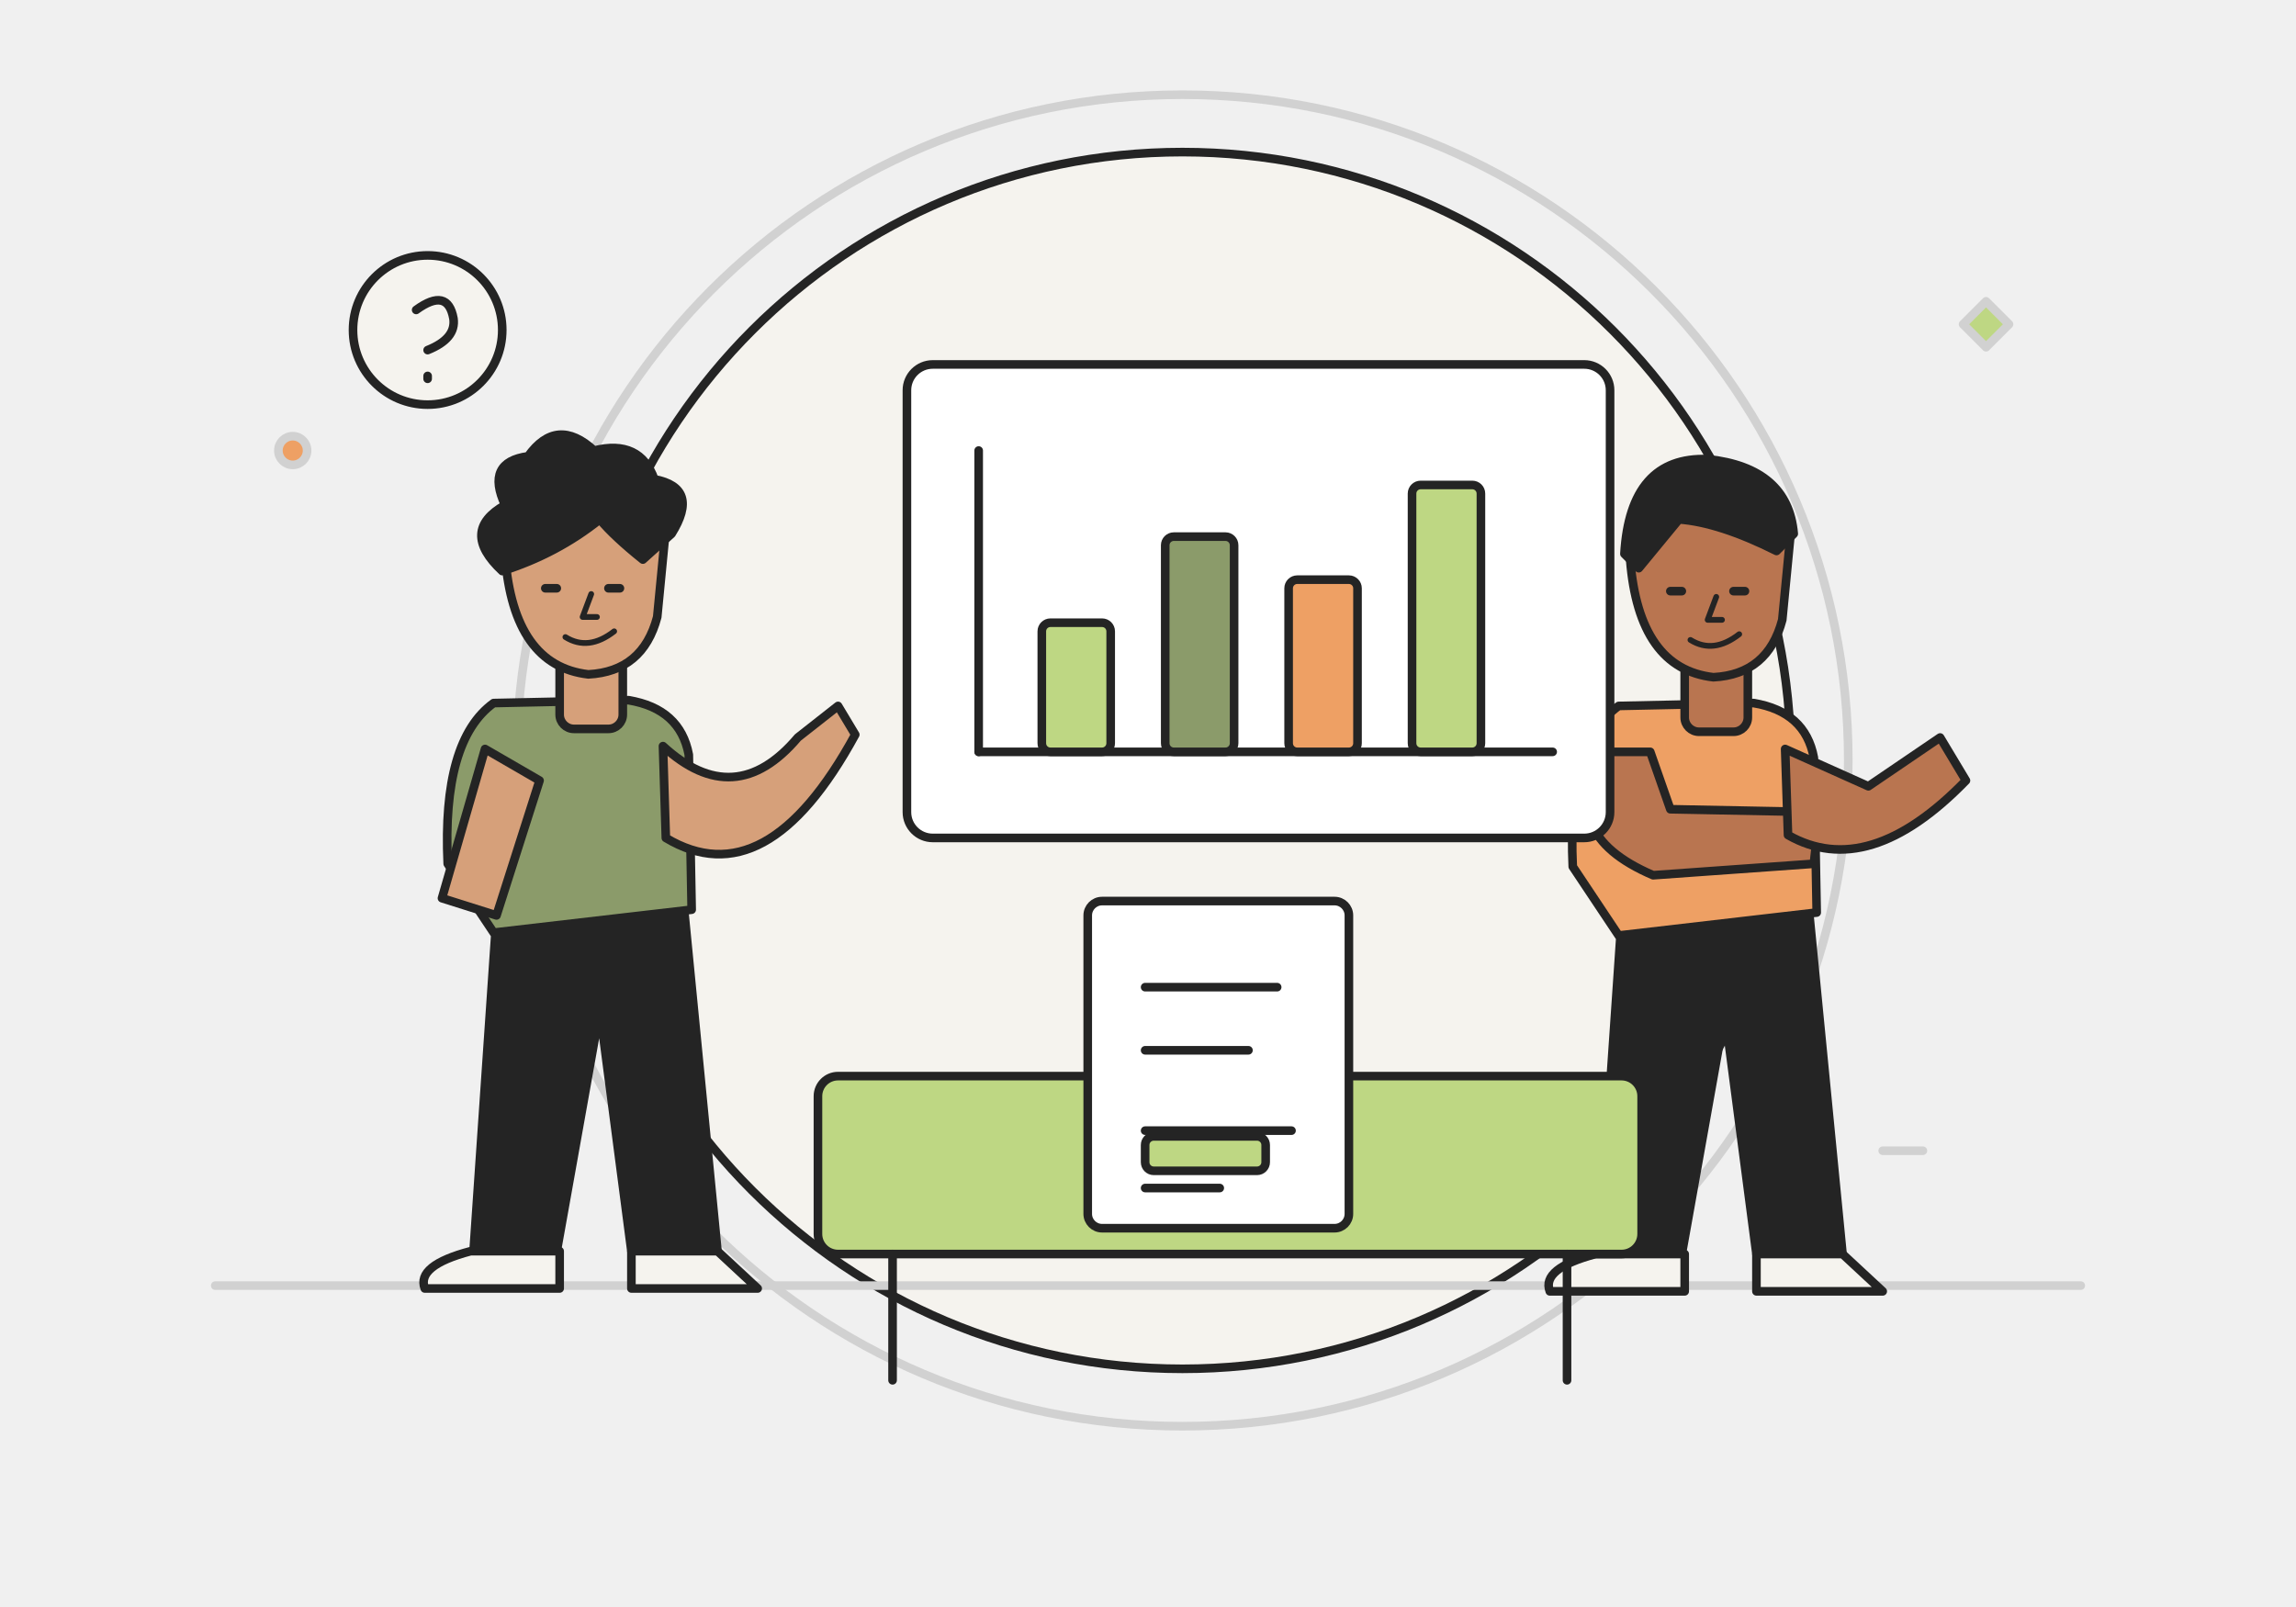
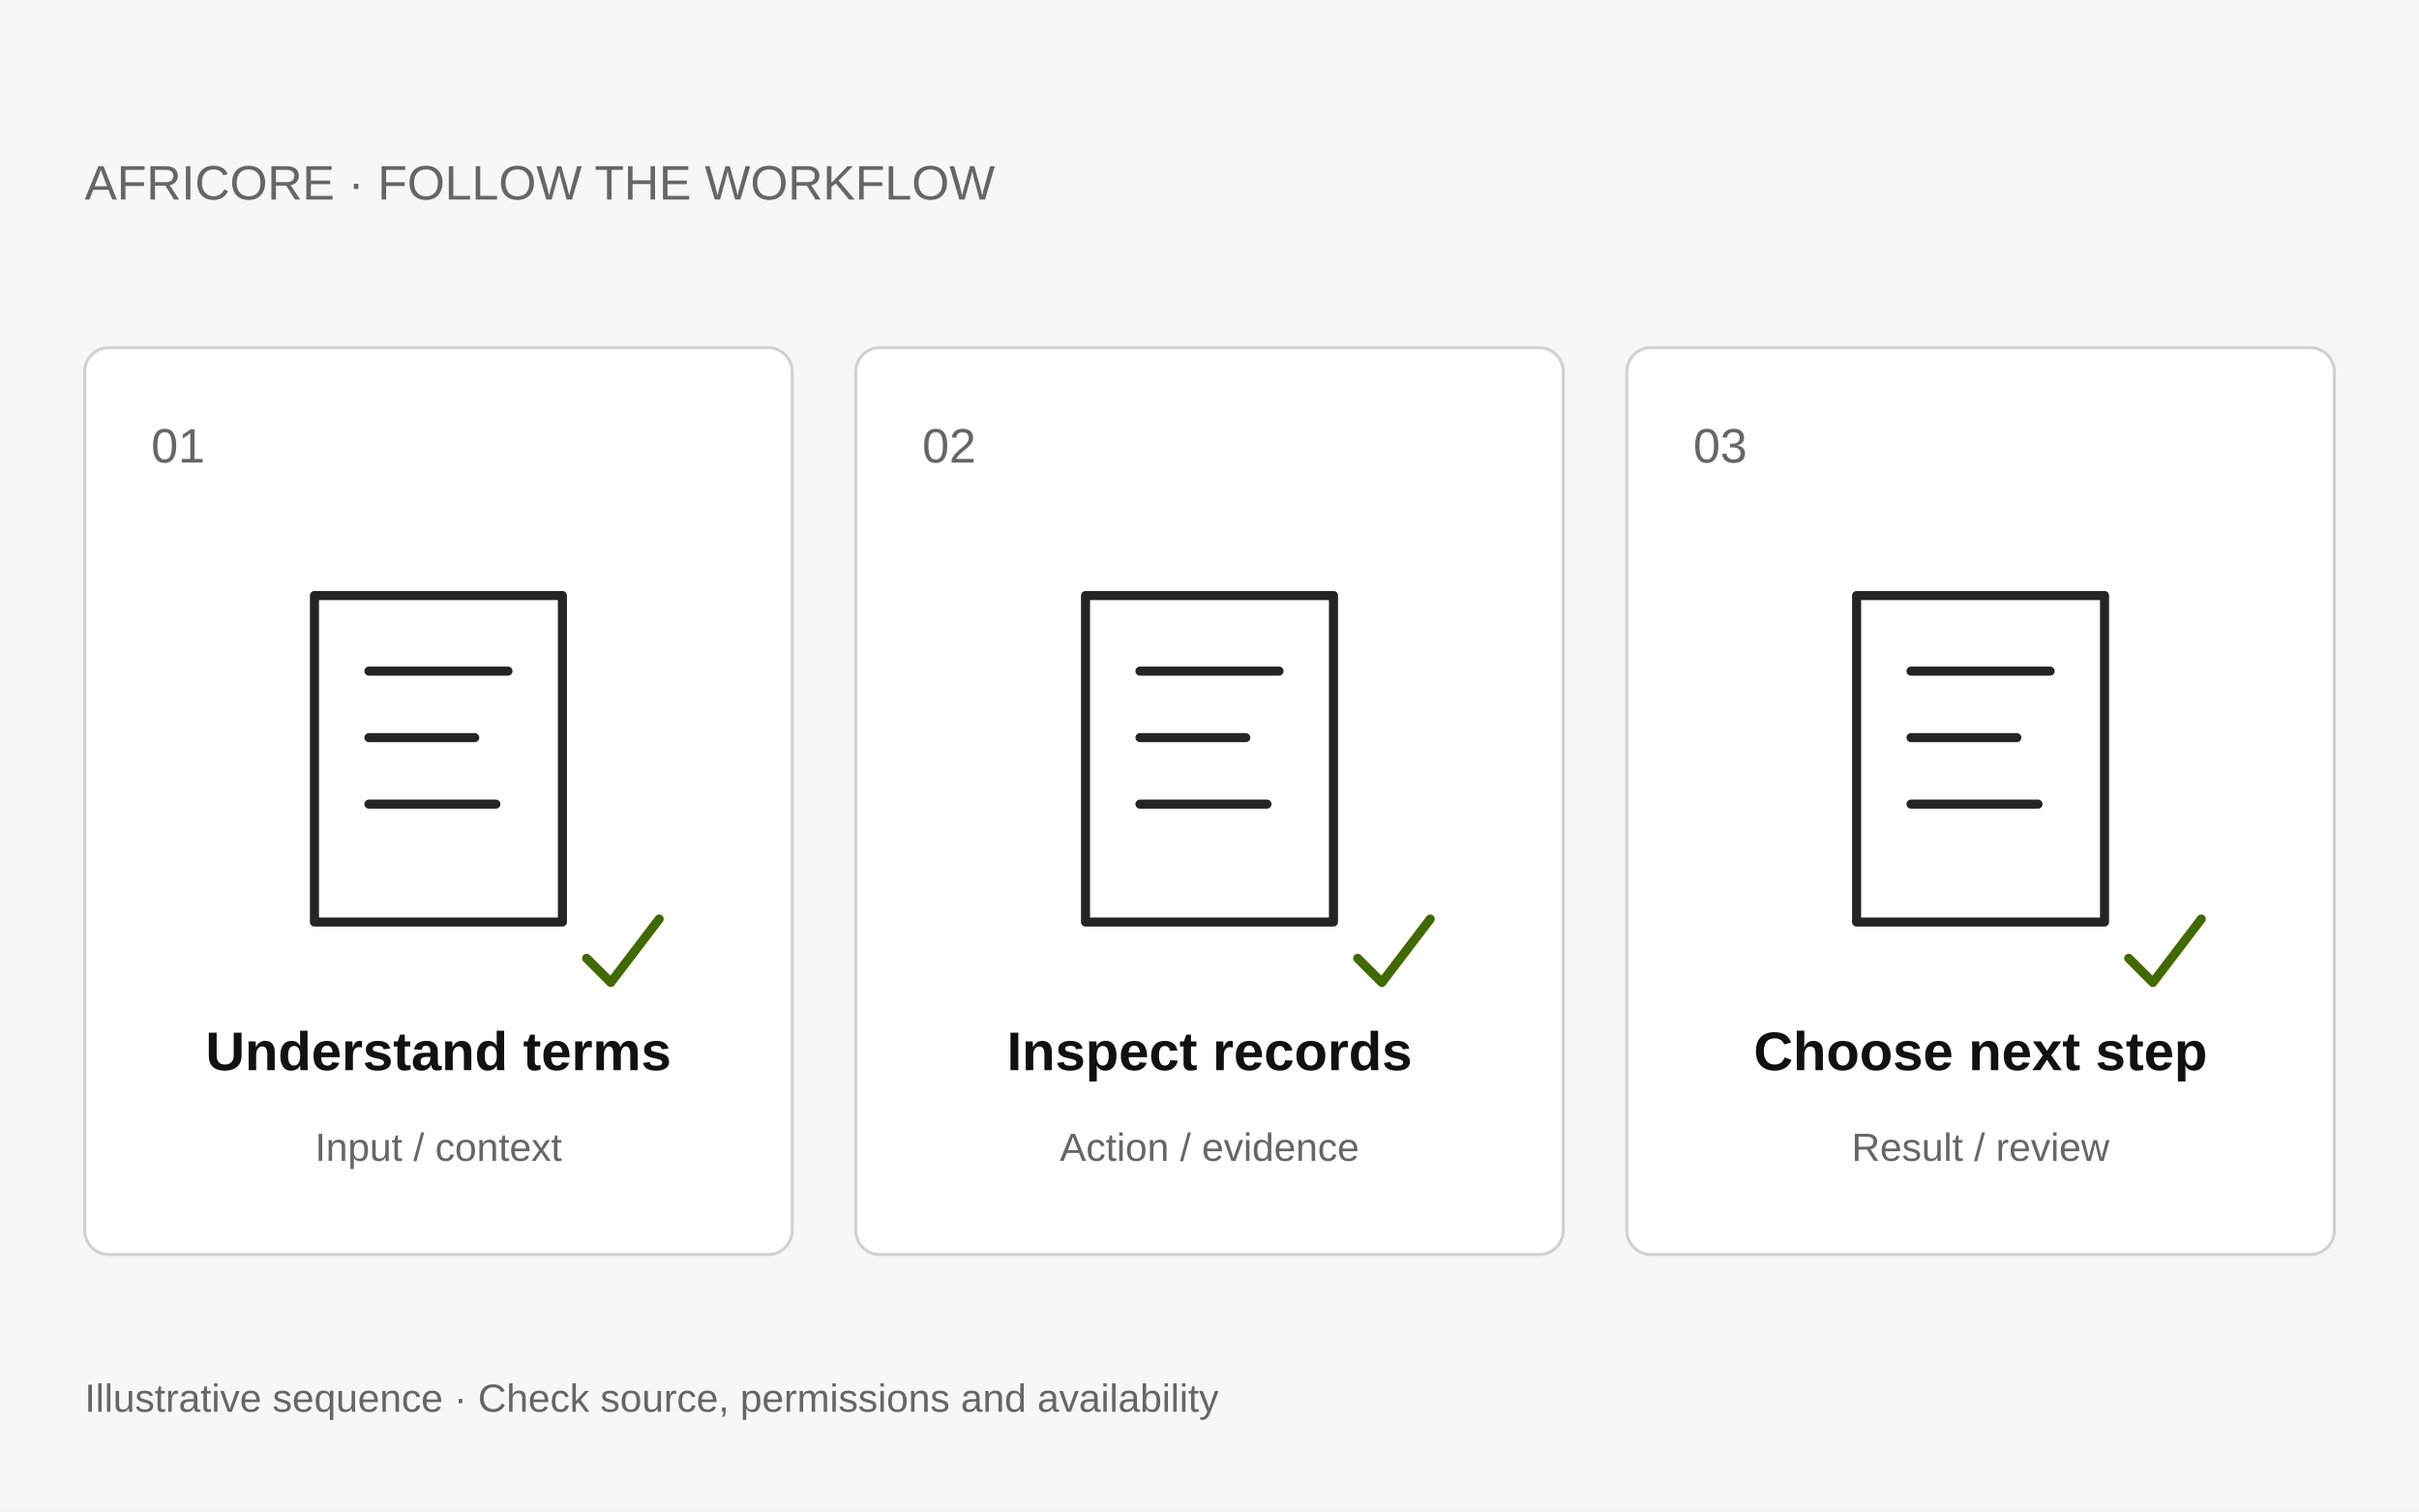
- <svg xmlns="http://www.w3.org/2000/svg" viewBox="0 0 800 560" fill="none">
-   <g stroke="#242424" stroke-width="3" stroke-linecap="round" stroke-linejoin="round">
-     <circle cx="412" cy="265" r="212" fill="#f5f3ee" />
-     <g stroke="#d1d1d1">
-       <circle cx="412" cy="265" r="232" fill="none" />
-       <path d="M75 448L725 448" fill="none" />
-       <path d="M692 105L700 113L692 121L684 113Z" fill="#bed783" />
-       <circle cx="102" cy="157" r="5" fill="#eea064" />
-       <path d="M656 401L670 401" fill="none" />
+ <svg xmlns="http://www.w3.org/2000/svg" viewBox="0 0 800 500" font-family="Arial,sans-serif">
+   <rect width="800" height="500" fill="#f7f7f7" />
+   <text x="28" y="66" font-size="16" fill="#666">AFRICORE · FOLLOW THE WORKFLOW</text>
+   <g transform="translate(28 115)">
+     <rect width="234" height="300" rx="8" fill="white" stroke="#d1d1d1" />
+     <text x="22" y="38" fill="#666" font-size="16">01</text>
+     <g fill="none" stroke="#242424" stroke-width="3" stroke-linecap="round" stroke-linejoin="round">
+       <path d="M76 82h82v108H76zM94 107h46M94 129h35M94 151h42" />
+       <path d="m166 202 8 8 16-21" stroke="#426900" />
    </g>
-     <g transform="translate(202 198) scale(1)">
-       <path d="M-28 107L-37 238L-8 238L7 154L18 238H48L35 105Z" fill="#242424" />
-       <path d="M-38 238H-7V251H-54Q-57 243-38 238Z" fill="#f5f3ee" />
-       <path d="M18 238H48L62 251H18Z" fill="#f5f3ee" />
-       <path d="M-30 47Q-48 60-46 103L-30 127L39 119L38 65Q35 49 17 46Z" fill="#8b9b6a" />
-       <rect x="-7" y="27" width="22" height="29" rx="5" fill="#d6a07a" />
-       <path d="M-26 -4Q-27 -29-4 -35Q22 -39 30 -14L27 17Q22 36 3 37Q-23 34-26 -4Z" fill="#d6a07a" />
-       <path d="M-27 1Q-42-13-26-22Q-33-37-18-39Q-8-53 5-41Q21-45 26-31Q42-28 32-12L22-3Q12-11 7-17Q-8-5-27 1Z" fill="#242424" />
-       <path d="M-12 7L-8 7M10 7L14 7" fill="none" stroke-width="3" />
-       <path d="M4 9L1 17H6M-5 24Q3 29 12 22" fill="none" stroke-width="2" />
-       <path d="M-33 63L-48 115L-29 121L-14 74Z" fill="#d6a07a" />
-       <path d="M29 62Q54 85 76 59L90 48L96 58Q65 115 30 94Z" fill="#d6a07a" />
+     <text x="117" y="239" text-anchor="middle" fill="#111" font-size="18" font-weight="700">Understand terms</text>
+     <text x="117" y="269" text-anchor="middle" fill="#666" font-size="13">Input / context</text>
+   </g>
+   <g transform="translate(283 115)">
+     <rect width="234" height="300" rx="8" fill="white" stroke="#d1d1d1" />
+     <text x="22" y="38" fill="#666" font-size="16">02</text>
+     <g fill="none" stroke="#242424" stroke-width="3" stroke-linecap="round" stroke-linejoin="round">
+       <path d="M76 82h82v108H76zM94 107h46M94 129h35M94 151h42" />
+       <path d="m166 202 8 8 16-21" stroke="#426900" />
    </g>
-     <g transform="translate(594 199) scale(1)">
-       <path d="M-28 107L-37 238L-8 238L7 154L18 238H48L35 105Z" fill="#242424" />
-       <path d="M-38 238H-7V251H-54Q-57 243-38 238Z" fill="#f5f3ee" />
-       <path d="M18 238H48L62 251H18Z" fill="#f5f3ee" />
-       <path d="M-30 47Q-48 60-46 103L-30 127L39 119L38 65Q35 49 17 46Z" fill="#eea064" />
-       <rect x="-7" y="27" width="22" height="29" rx="5" fill="#b97550" />
-       <path d="M-26 -4Q-27 -29-4 -35Q22 -39 30 -14L27 17Q22 36 3 37Q-23 34-26 -4Z" fill="#b97550" />
-       <path d="M-28-6Q-26-40 1-39Q29-36 31-13L25-7Q5-17-9-18L-23-1Z" fill="#242424" />
-       <path d="M-12 7L-8 7M10 7L14 7" fill="none" stroke-width="3" />
-       <path d="M4 9L1 17H6M-5 24Q3 29 12 22" fill="none" stroke-width="2" />
-       <path d="M-34 63Q-53 91-18 106L38 102L40 84L-12 83L-19 63Z" fill="#b97550" />
-       <path d="M28 62L57 75L82 58L91 73Q57 108 29 92Z" fill="#b97550" />
+     <text x="117" y="239" text-anchor="middle" fill="#111" font-size="18" font-weight="700">Inspect records</text>
+     <text x="117" y="269" text-anchor="middle" fill="#666" font-size="13">Action / evidence</text>
+   </g>
+   <g transform="translate(538 115)">
+     <rect width="234" height="300" rx="8" fill="white" stroke="#d1d1d1" />
+     <text x="22" y="38" fill="#666" font-size="16">03</text>
+     <g fill="none" stroke="#242424" stroke-width="3" stroke-linecap="round" stroke-linejoin="round">
+       <path d="M76 82h82v108H76zM94 107h46M94 129h35M94 151h42" />
+       <path d="m166 202 8 8 16-21" stroke="#426900" />
    </g>
-     <g transform="translate(316 127)">
-       <rect x="0" y="0" width="245" height="165" rx="9" fill="#fff" />
-       <path d="M25 135L225 135" fill="none" />
-       <path d="M25 30L25 135" fill="none" />
-       <rect x="47" y="90" width="24" height="45" rx="3" fill="#bed783" />
-       <rect x="90" y="60" width="24" height="75" rx="3" fill="#8b9b6a" />
-       <rect x="133" y="75" width="24" height="60" rx="3" fill="#eea064" />
-       <rect x="176" y="42" width="24" height="93" rx="3" fill="#bed783" />
-     </g>
-     <rect x="285" y="375" width="287" height="62" rx="7" fill="#bed783" />
-     <path d="M311 437L311 481" fill="none" />
-     <path d="M546 437L546 481" fill="none" />
-     <g transform="translate(379 314)">
-       <rect x="0" y="0" width="91" height="114" rx="5" fill="#fff" />
-       <path d="M20 30L66 30" fill="none" />
-       <path d="M20 52L56 52" fill="none" />
-       <path d="M20 80L71 80" fill="none" />
-       <path d="M20 100L46 100" fill="none" />
-       <rect x="20" y="82" width="42" height="12" rx="3" fill="#bed783" />
-     </g>
-     <circle cx="149" cy="115" r="26" fill="#f5f3ee" />
-     <path d="M145 108Q156 100 158 111Q159 118 149 122M149 131V132" fill="none" stroke-width="3" />
+     <text x="117" y="239" text-anchor="middle" fill="#111" font-size="18" font-weight="700">Choose next step</text>
+     <text x="117" y="269" text-anchor="middle" fill="#666" font-size="13">Result / review</text>
  </g>
+   <text x="28" y="467" font-size="13" fill="#666">Illustrative sequence · Check source, permissions and availability</text>
</svg>
